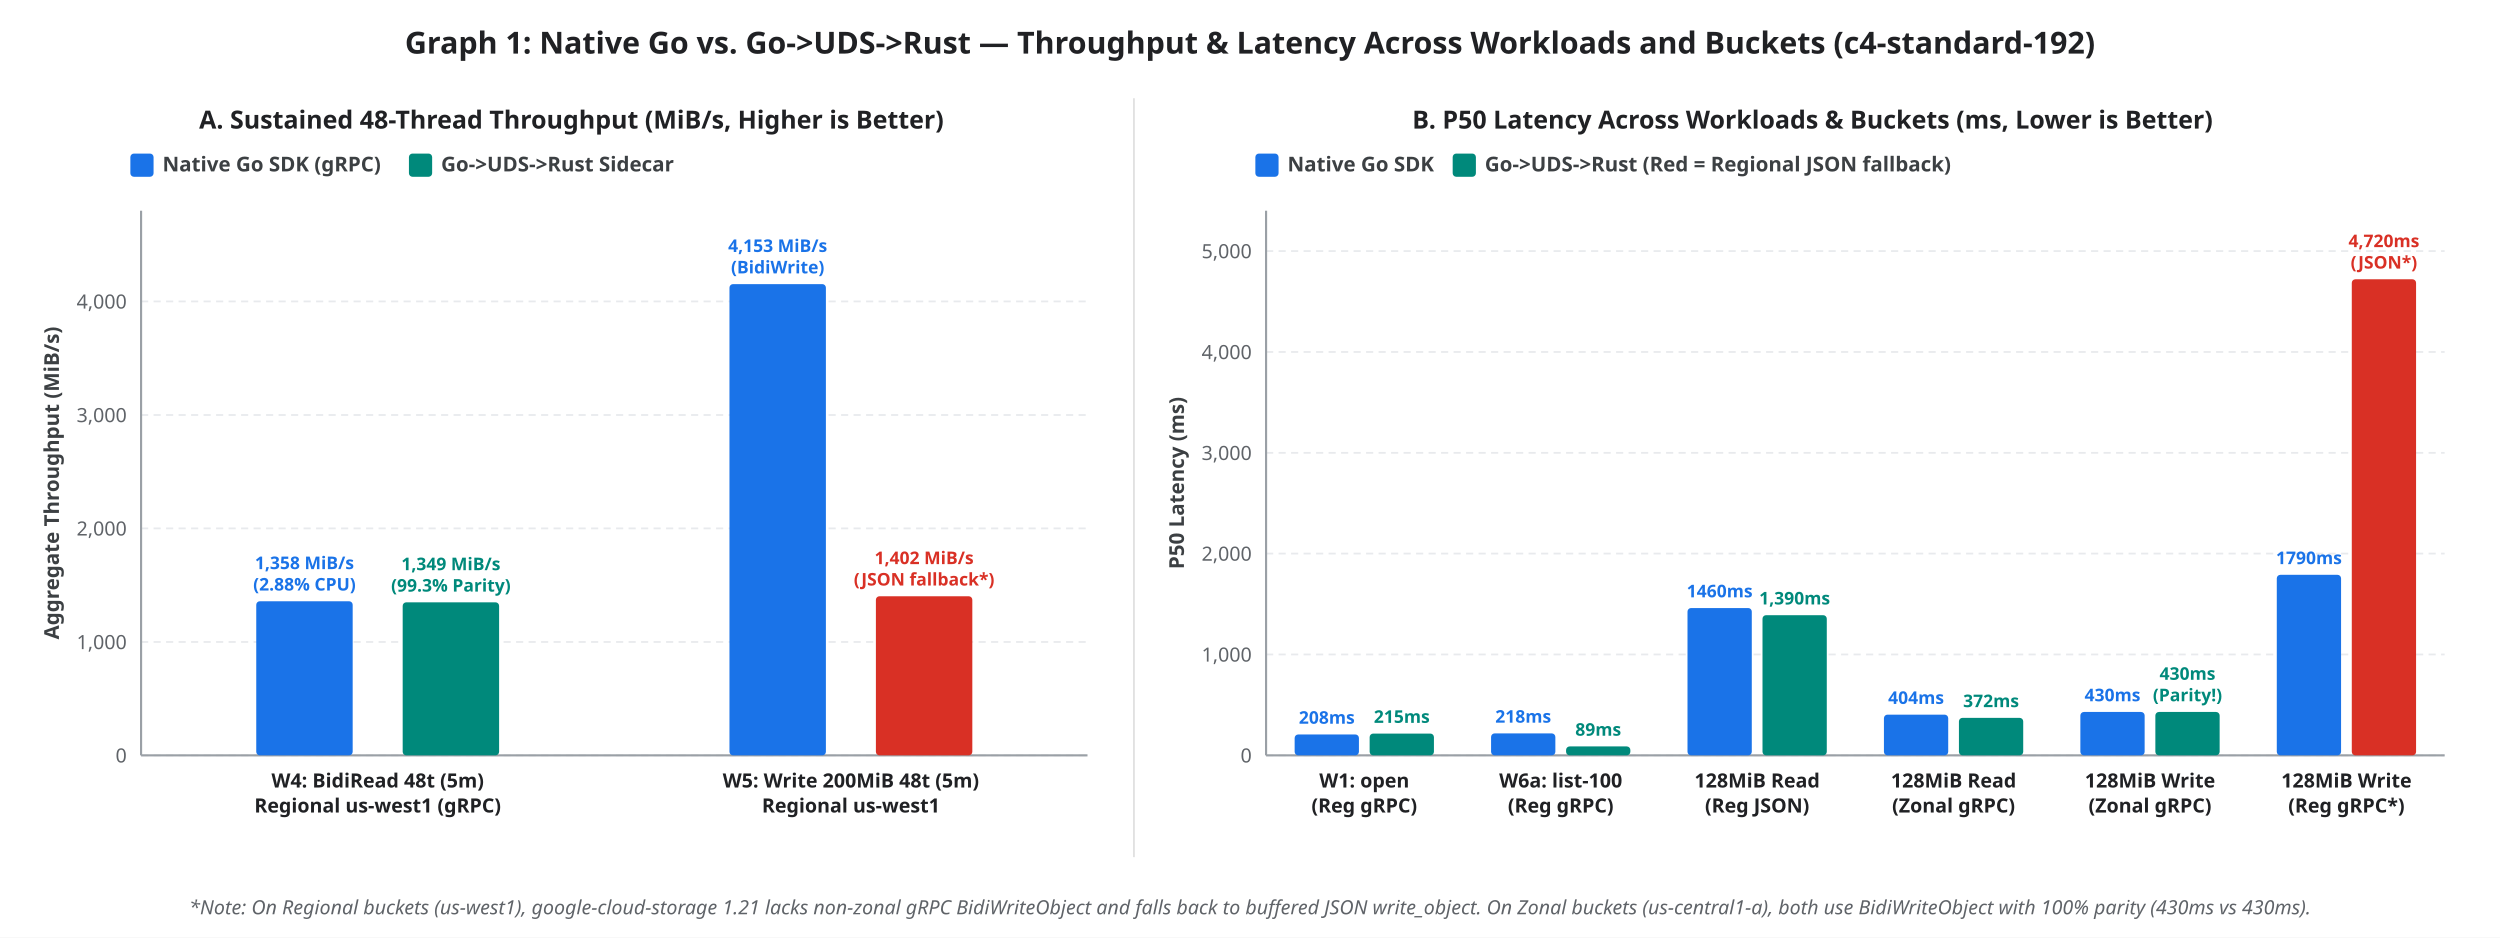
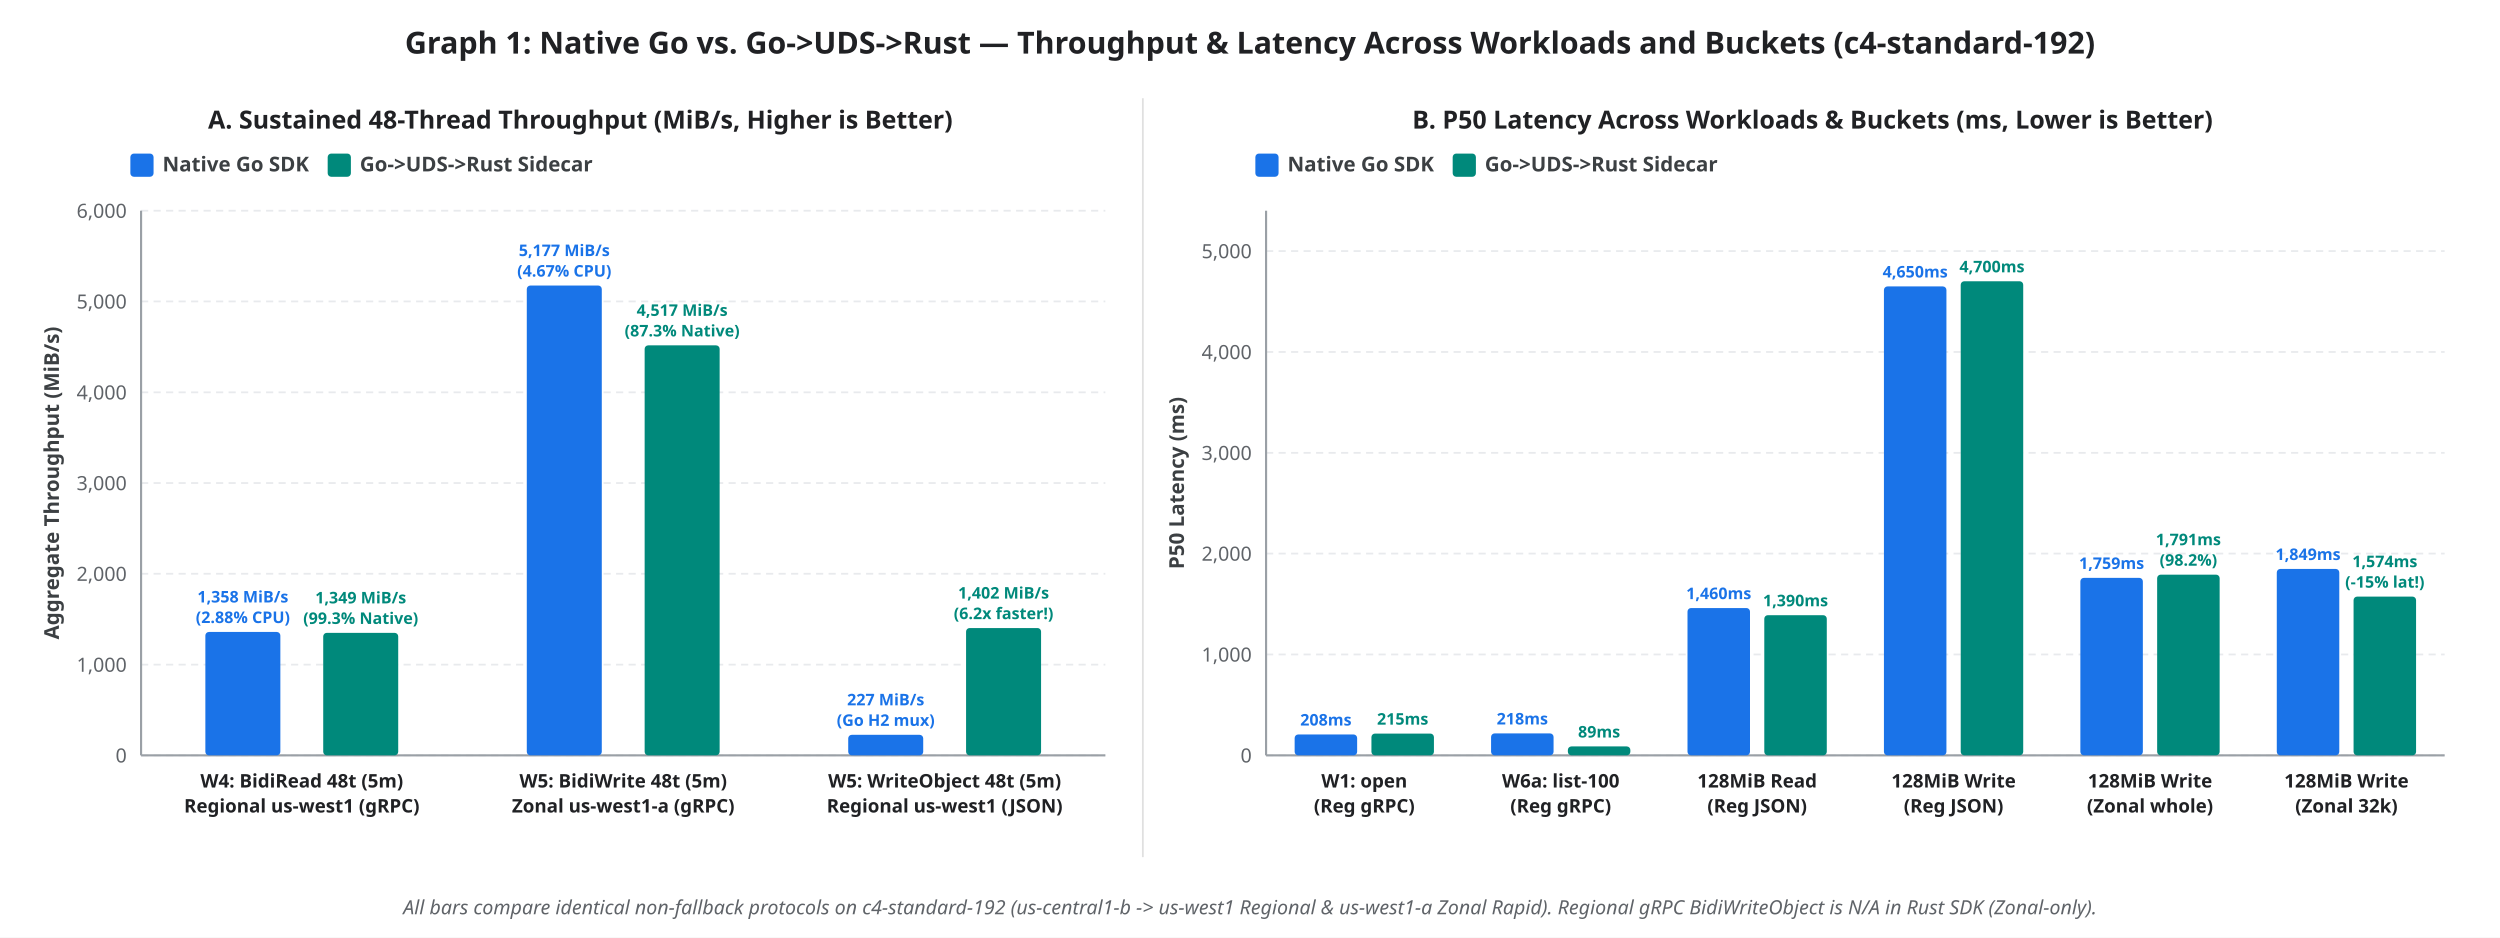
<svg xmlns="http://www.w3.org/2000/svg" width="1400" height="525" viewBox="0 0 1400 525">
  <rect width="1400" height="525" fill="#FFFFFF" />
  <text x="700" y="30" text-anchor="middle" font-family="sans-serif" font-size="17" font-weight="bold" fill="#202124">Graph 1: Native Go vs. Go-&gt;UDS-&gt;Rust — Throughput &amp; Latency Across Workloads and Buckets (c4-standard-192)</text>
-   <line x1="635" y1="55" x2="635" y2="480" stroke="#E0E0E0" stroke-width="1" />
-   <text x="320.0" y="72" text-anchor="middle" font-family="sans-serif" font-size="14" font-weight="bold" fill="#202124">A. Sustained 48-Thread Throughput (MiB/s, Higher is Better)</text>
+   <line x1="640" y1="55" x2="640" y2="480" stroke="#E0E0E0" stroke-width="1" />
+   <text x="325.0" y="72" text-anchor="middle" font-family="sans-serif" font-size="14" font-weight="bold" fill="#202124">A. Sustained 48-Thread Throughput (MiB/s, Higher is Better)</text>
  <rect x="73" y="86" width="13" height="13" rx="2" fill="#1A73E8" />
-   <text x="91" y="96" font-family="sans-serif" font-size="11.5" font-weight="600" fill="#3C4043">Native Go SDK (gRPC)</text>
-   <rect x="229.0" y="86" width="13" height="13" rx="2" fill="#00897B" />
-   <text x="247.0" y="96" font-family="sans-serif" font-size="11.5" font-weight="600" fill="#3C4043">Go-&gt;UDS-&gt;Rust Sidecar</text>
-   <line x1="79" y1="423.0" x2="609" y2="423.0" stroke="#E8EAED" stroke-width="1" stroke-dasharray="4,3" />
+   <text x="91" y="96" font-family="sans-serif" font-size="11.5" font-weight="600" fill="#3C4043">Native Go SDK</text>
+   <rect x="183.5" y="86" width="13" height="13" rx="2" fill="#00897B" />
+   <text x="201.5" y="96" font-family="sans-serif" font-size="11.5" font-weight="600" fill="#3C4043">Go-&gt;UDS-&gt;Rust Sidecar</text>
+   <line x1="79" y1="423.0" x2="619" y2="423.0" stroke="#E8EAED" stroke-width="1" stroke-dasharray="4,3" />
  <text x="71" y="427.0" text-anchor="end" font-family="sans-serif" font-size="11" fill="#5F6368">0</text>
-   <line x1="79" y1="359.5" x2="609" y2="359.5" stroke="#E8EAED" stroke-width="1" stroke-dasharray="4,3" />
-   <text x="71" y="363.5" text-anchor="end" font-family="sans-serif" font-size="11" fill="#5F6368">1,000</text>
-   <line x1="79" y1="295.9" x2="609" y2="295.9" stroke="#E8EAED" stroke-width="1" stroke-dasharray="4,3" />
-   <text x="71" y="299.9" text-anchor="end" font-family="sans-serif" font-size="11" fill="#5F6368">2,000</text>
-   <line x1="79" y1="232.4" x2="609" y2="232.4" stroke="#E8EAED" stroke-width="1" stroke-dasharray="4,3" />
-   <text x="71" y="236.4" text-anchor="end" font-family="sans-serif" font-size="11" fill="#5F6368">3,000</text>
-   <line x1="79" y1="168.8" x2="609" y2="168.8" stroke="#E8EAED" stroke-width="1" stroke-dasharray="4,3" />
-   <text x="71" y="172.8" text-anchor="end" font-family="sans-serif" font-size="11" fill="#5F6368">4,000</text>
+   <line x1="79" y1="372.2" x2="619" y2="372.2" stroke="#E8EAED" stroke-width="1" stroke-dasharray="4,3" />
+   <text x="71" y="376.2" text-anchor="end" font-family="sans-serif" font-size="11" fill="#5F6368">1,000</text>
+   <line x1="79" y1="321.3" x2="619" y2="321.3" stroke="#E8EAED" stroke-width="1" stroke-dasharray="4,3" />
+   <text x="71" y="325.3" text-anchor="end" font-family="sans-serif" font-size="11" fill="#5F6368">2,000</text>
+   <line x1="79" y1="270.5" x2="619" y2="270.5" stroke="#E8EAED" stroke-width="1" stroke-dasharray="4,3" />
+   <text x="71" y="274.5" text-anchor="end" font-family="sans-serif" font-size="11" fill="#5F6368">3,000</text>
+   <line x1="79" y1="219.7" x2="619" y2="219.7" stroke="#E8EAED" stroke-width="1" stroke-dasharray="4,3" />
+   <text x="71" y="223.7" text-anchor="end" font-family="sans-serif" font-size="11" fill="#5F6368">4,000</text>
+   <line x1="79" y1="168.8" x2="619" y2="168.8" stroke="#E8EAED" stroke-width="1" stroke-dasharray="4,3" />
+   <text x="71" y="172.8" text-anchor="end" font-family="sans-serif" font-size="11" fill="#5F6368">5,000</text>
+   <line x1="79" y1="118.0" x2="619" y2="118.0" stroke="#E8EAED" stroke-width="1" stroke-dasharray="4,3" />
+   <text x="71" y="122.0" text-anchor="end" font-family="sans-serif" font-size="11" fill="#5F6368">6,000</text>
  <line x1="79" y1="118" x2="79" y2="423" stroke="#9AA0A6" stroke-width="1.2" />
-   <line x1="79" y1="423" x2="609" y2="423" stroke="#9AA0A6" stroke-width="1.2" />
+   <line x1="79" y1="423" x2="619" y2="423" stroke="#9AA0A6" stroke-width="1.2" />
  <text x="33" y="270.5" text-anchor="middle" font-family="sans-serif" font-size="11.5" font-weight="bold" fill="#3C4043" transform="rotate(-90 33 270.5)">Aggregate Throughput (MiB/s)</text>
-   <rect x="143.5" y="336.7" width="54.0" height="86.3" rx="2" fill="#1A73E8" />
-   <text x="170.5" y="318.7" text-anchor="middle" font-family="sans-serif" font-size="9.8" font-weight="bold" fill="#1A73E8">1,358 MiB/s</text>
-   <text x="170.5" y="330.7" text-anchor="middle" font-family="sans-serif" font-size="9.8" font-weight="bold" fill="#1A73E8">(2.88% CPU)</text>
-   <rect x="225.5" y="337.3" width="54.0" height="85.7" rx="2" fill="#00897B" />
-   <text x="252.5" y="319.3" text-anchor="middle" font-family="sans-serif" font-size="9.8" font-weight="bold" fill="#00897B">1,349 MiB/s</text>
-   <text x="252.5" y="331.3" text-anchor="middle" font-family="sans-serif" font-size="9.8" font-weight="bold" fill="#00897B">(99.3% Parity)</text>
-   <text x="211.5" y="441" text-anchor="middle" font-family="sans-serif" font-size="11" font-weight="600" fill="#202124">W4: BidiRead 48t (5m)</text>
-   <text x="211.5" y="455" text-anchor="middle" font-family="sans-serif" font-size="11" font-weight="600" fill="#202124">Regional us-west1 (gRPC)</text>
-   <rect x="408.5" y="159.1" width="54.0" height="263.9" rx="2" fill="#1A73E8" />
-   <text x="435.5" y="141.1" text-anchor="middle" font-family="sans-serif" font-size="9.8" font-weight="bold" fill="#1A73E8">4,153 MiB/s</text>
-   <text x="435.5" y="153.1" text-anchor="middle" font-family="sans-serif" font-size="9.8" font-weight="bold" fill="#1A73E8">(BidiWrite)</text>
-   <rect x="490.5" y="333.9" width="54.0" height="89.1" rx="2" fill="#D93025" />
-   <text x="517.5" y="315.9" text-anchor="middle" font-family="sans-serif" font-size="9.8" font-weight="bold" fill="#D93025">1,402 MiB/s</text>
-   <text x="517.5" y="327.9" text-anchor="middle" font-family="sans-serif" font-size="9.8" font-weight="bold" fill="#D93025">(JSON fallback*)</text>
-   <text x="476.5" y="441" text-anchor="middle" font-family="sans-serif" font-size="11" font-weight="600" fill="#202124">W5: Write 200MiB 48t (5m)</text>
-   <text x="476.5" y="455" text-anchor="middle" font-family="sans-serif" font-size="11" font-weight="600" fill="#202124">Regional us-west1</text>
+   <rect x="115.0" y="353.9" width="42.0" height="69.1" rx="2" fill="#1A73E8" />
+   <text x="136.0" y="337.4" text-anchor="middle" font-family="sans-serif" font-size="9.0" font-weight="bold" fill="#1A73E8">1,358 MiB/s</text>
+   <text x="136.0" y="348.9" text-anchor="middle" font-family="sans-serif" font-size="9.0" font-weight="bold" fill="#1A73E8">(2.88% CPU)</text>
+   <rect x="181.0" y="354.4" width="42.0" height="68.6" rx="2" fill="#00897B" />
+   <text x="202.0" y="337.9" text-anchor="middle" font-family="sans-serif" font-size="9.0" font-weight="bold" fill="#00897B">1,349 MiB/s</text>
+   <text x="202.0" y="349.4" text-anchor="middle" font-family="sans-serif" font-size="9.0" font-weight="bold" fill="#00897B">(99.3% Native)</text>
+   <text x="169.0" y="441" text-anchor="middle" font-family="sans-serif" font-size="10.5" font-weight="600" fill="#202124">W4: BidiRead 48t (5m)</text>
+   <text x="169.0" y="455" text-anchor="middle" font-family="sans-serif" font-size="10.5" font-weight="600" fill="#202124">Regional us-west1 (gRPC)</text>
+   <rect x="295.0" y="159.9" width="42.0" height="263.1" rx="2" fill="#1A73E8" />
+   <text x="316.0" y="143.4" text-anchor="middle" font-family="sans-serif" font-size="9.0" font-weight="bold" fill="#1A73E8">5,177 MiB/s</text>
+   <text x="316.0" y="154.9" text-anchor="middle" font-family="sans-serif" font-size="9.0" font-weight="bold" fill="#1A73E8">(4.67% CPU)</text>
+   <rect x="361.0" y="193.4" width="42.0" height="229.6" rx="2" fill="#00897B" />
+   <text x="382.0" y="176.9" text-anchor="middle" font-family="sans-serif" font-size="9.0" font-weight="bold" fill="#00897B">4,517 MiB/s</text>
+   <text x="382.0" y="188.4" text-anchor="middle" font-family="sans-serif" font-size="9.0" font-weight="bold" fill="#00897B">(87.3% Native)</text>
+   <text x="349.0" y="441" text-anchor="middle" font-family="sans-serif" font-size="10.5" font-weight="600" fill="#202124">W5: BidiWrite 48t (5m)</text>
+   <text x="349.0" y="455" text-anchor="middle" font-family="sans-serif" font-size="10.5" font-weight="600" fill="#202124">Zonal us-west1-a (gRPC)</text>
+   <rect x="475.0" y="411.5" width="42.0" height="11.5" rx="2" fill="#1A73E8" />
+   <text x="496.0" y="395.0" text-anchor="middle" font-family="sans-serif" font-size="9.0" font-weight="bold" fill="#1A73E8">227 MiB/s</text>
+   <text x="496.0" y="406.5" text-anchor="middle" font-family="sans-serif" font-size="9.0" font-weight="bold" fill="#1A73E8">(Go H2 mux)</text>
+   <rect x="541.0" y="351.7" width="42.0" height="71.3" rx="2" fill="#00897B" />
+   <text x="562.0" y="335.2" text-anchor="middle" font-family="sans-serif" font-size="9.0" font-weight="bold" fill="#00897B">1,402 MiB/s</text>
+   <text x="562.0" y="346.7" text-anchor="middle" font-family="sans-serif" font-size="9.0" font-weight="bold" fill="#00897B">(6.2x faster!)</text>
+   <text x="529.0" y="441" text-anchor="middle" font-family="sans-serif" font-size="10.5" font-weight="600" fill="#202124">W5: WriteObject 48t (5m)</text>
+   <text x="529.0" y="455" text-anchor="middle" font-family="sans-serif" font-size="10.5" font-weight="600" fill="#202124">Regional us-west1 (JSON)</text>
  <text x="1015.0" y="72" text-anchor="middle" font-family="sans-serif" font-size="14" font-weight="bold" fill="#202124">B. P50 Latency Across Workloads &amp; Buckets (ms, Lower is Better)</text>
  <rect x="703" y="86" width="13" height="13" rx="2" fill="#1A73E8" />
  <text x="721" y="96" font-family="sans-serif" font-size="11.5" font-weight="600" fill="#3C4043">Native Go SDK</text>
  <rect x="813.5" y="86" width="13" height="13" rx="2" fill="#00897B" />
-   <text x="831.5" y="96" font-family="sans-serif" font-size="11.5" font-weight="600" fill="#3C4043">Go-&gt;UDS-&gt;Rust (Red = Regional JSON fallback)</text>
+   <text x="831.5" y="96" font-family="sans-serif" font-size="11.5" font-weight="600" fill="#3C4043">Go-&gt;UDS-&gt;Rust Sidecar</text>
  <line x1="709" y1="423.0" x2="1369" y2="423.0" stroke="#E8EAED" stroke-width="1" stroke-dasharray="4,3" />
  <text x="701" y="427.0" text-anchor="end" font-family="sans-serif" font-size="11" fill="#5F6368">0</text>
  <line x1="709" y1="366.5" x2="1369" y2="366.5" stroke="#E8EAED" stroke-width="1" stroke-dasharray="4,3" />
  <text x="701" y="370.5" text-anchor="end" font-family="sans-serif" font-size="11" fill="#5F6368">1,000</text>
  <line x1="709" y1="310.0" x2="1369" y2="310.0" stroke="#E8EAED" stroke-width="1" stroke-dasharray="4,3" />
  <text x="701" y="314.0" text-anchor="end" font-family="sans-serif" font-size="11" fill="#5F6368">2,000</text>
  <line x1="709" y1="253.6" x2="1369" y2="253.6" stroke="#E8EAED" stroke-width="1" stroke-dasharray="4,3" />
  <text x="701" y="257.6" text-anchor="end" font-family="sans-serif" font-size="11" fill="#5F6368">3,000</text>
  <line x1="709" y1="197.1" x2="1369" y2="197.1" stroke="#E8EAED" stroke-width="1" stroke-dasharray="4,3" />
  <text x="701" y="201.1" text-anchor="end" font-family="sans-serif" font-size="11" fill="#5F6368">4,000</text>
  <line x1="709" y1="140.6" x2="1369" y2="140.6" stroke="#E8EAED" stroke-width="1" stroke-dasharray="4,3" />
  <text x="701" y="144.6" text-anchor="end" font-family="sans-serif" font-size="11" fill="#5F6368">5,000</text>
  <line x1="709" y1="118" x2="709" y2="423" stroke="#9AA0A6" stroke-width="1.2" />
  <line x1="709" y1="423" x2="1369" y2="423" stroke="#9AA0A6" stroke-width="1.2" />
  <text x="663" y="270.5" text-anchor="middle" font-family="sans-serif" font-size="11.5" font-weight="bold" fill="#3C4043" transform="rotate(-90 663 270.5)">P50 Latency (ms)</text>
-   <rect x="725.0" y="411.3" width="36.0" height="11.7" rx="2" fill="#1A73E8" />
-   <text x="743.0" y="405.3" text-anchor="middle" font-family="sans-serif" font-size="9.8" font-weight="bold" fill="#1A73E8">208ms</text>
-   <rect x="767.0" y="410.8" width="36.0" height="12.2" rx="2" fill="#00897B" />
-   <text x="785.0" y="404.8" text-anchor="middle" font-family="sans-serif" font-size="9.8" font-weight="bold" fill="#00897B">215ms</text>
-   <text x="764.0" y="441" text-anchor="middle" font-family="sans-serif" font-size="11" font-weight="600" fill="#202124">W1: open</text>
-   <text x="764.0" y="455" text-anchor="middle" font-family="sans-serif" font-size="11" font-weight="600" fill="#202124">(Reg gRPC)</text>
-   <rect x="835.0" y="410.7" width="36.0" height="12.3" rx="2" fill="#1A73E8" />
-   <text x="853.0" y="404.7" text-anchor="middle" font-family="sans-serif" font-size="9.8" font-weight="bold" fill="#1A73E8">218ms</text>
-   <rect x="877.0" y="418.0" width="36.0" height="5.0" rx="2" fill="#00897B" />
-   <text x="895.0" y="412.0" text-anchor="middle" font-family="sans-serif" font-size="9.8" font-weight="bold" fill="#00897B">89ms</text>
-   <text x="874.0" y="441" text-anchor="middle" font-family="sans-serif" font-size="11" font-weight="600" fill="#202124">W6a: list-100</text>
-   <text x="874.0" y="455" text-anchor="middle" font-family="sans-serif" font-size="11" font-weight="600" fill="#202124">(Reg gRPC)</text>
-   <rect x="945.0" y="340.5" width="36.0" height="82.5" rx="2" fill="#1A73E8" />
-   <text x="963.0" y="334.5" text-anchor="middle" font-family="sans-serif" font-size="9.8" font-weight="bold" fill="#1A73E8">1460ms</text>
-   <rect x="987.0" y="344.5" width="36.0" height="78.5" rx="2" fill="#00897B" />
-   <text x="1005.0" y="338.5" text-anchor="middle" font-family="sans-serif" font-size="9.8" font-weight="bold" fill="#00897B">1,390ms</text>
-   <text x="984.0" y="441" text-anchor="middle" font-family="sans-serif" font-size="11" font-weight="600" fill="#202124">128MiB Read</text>
-   <text x="984.0" y="455" text-anchor="middle" font-family="sans-serif" font-size="11" font-weight="600" fill="#202124">(Reg JSON)</text>
-   <rect x="1055.0" y="400.2" width="36.0" height="22.8" rx="2" fill="#1A73E8" />
-   <text x="1073.0" y="394.2" text-anchor="middle" font-family="sans-serif" font-size="9.8" font-weight="bold" fill="#1A73E8">404ms</text>
-   <rect x="1097.0" y="402.0" width="36.0" height="21.0" rx="2" fill="#00897B" />
-   <text x="1115.0" y="396.0" text-anchor="middle" font-family="sans-serif" font-size="9.8" font-weight="bold" fill="#00897B">372ms</text>
-   <text x="1094.0" y="441" text-anchor="middle" font-family="sans-serif" font-size="11" font-weight="600" fill="#202124">128MiB Read</text>
-   <text x="1094.0" y="455" text-anchor="middle" font-family="sans-serif" font-size="11" font-weight="600" fill="#202124">(Zonal gRPC)</text>
-   <rect x="1165.0" y="398.7" width="36.0" height="24.3" rx="2" fill="#1A73E8" />
-   <text x="1183.0" y="392.7" text-anchor="middle" font-family="sans-serif" font-size="9.8" font-weight="bold" fill="#1A73E8">430ms</text>
-   <rect x="1207.0" y="398.7" width="36.0" height="24.3" rx="2" fill="#00897B" />
-   <text x="1225.0" y="380.7" text-anchor="middle" font-family="sans-serif" font-size="9.8" font-weight="bold" fill="#00897B">430ms</text>
-   <text x="1225.0" y="392.7" text-anchor="middle" font-family="sans-serif" font-size="9.8" font-weight="bold" fill="#00897B">(Parity!)</text>
-   <text x="1204.0" y="441" text-anchor="middle" font-family="sans-serif" font-size="11" font-weight="600" fill="#202124">128MiB Write</text>
-   <text x="1204.0" y="455" text-anchor="middle" font-family="sans-serif" font-size="11" font-weight="600" fill="#202124">(Zonal gRPC)</text>
-   <rect x="1275.0" y="321.9" width="36.0" height="101.1" rx="2" fill="#1A73E8" />
-   <text x="1293.0" y="315.9" text-anchor="middle" font-family="sans-serif" font-size="9.8" font-weight="bold" fill="#1A73E8">1790ms</text>
-   <rect x="1317.0" y="156.4" width="36.0" height="266.6" rx="2" fill="#D93025" />
-   <text x="1335.0" y="138.4" text-anchor="middle" font-family="sans-serif" font-size="9.8" font-weight="bold" fill="#D93025">4,720ms</text>
-   <text x="1335.0" y="150.4" text-anchor="middle" font-family="sans-serif" font-size="9.8" font-weight="bold" fill="#D93025">(JSON*)</text>
-   <text x="1314.0" y="441" text-anchor="middle" font-family="sans-serif" font-size="11" font-weight="600" fill="#202124">128MiB Write</text>
-   <text x="1314.0" y="455" text-anchor="middle" font-family="sans-serif" font-size="11" font-weight="600" fill="#202124">(Reg gRPC*)</text>
-   <text x="700" y="512" text-anchor="middle" font-family="sans-serif" font-size="11" font-style="italic" fill="#5F6368">*Note: On Regional buckets (us-west1), google-cloud-storage 1.21 lacks non-zonal gRPC BidiWriteObject and falls back to buffered JSON write_object. On Zonal buckets (us-central1-a), both use BidiWriteObject with 100% parity (430ms vs 430ms).</text>
+   <rect x="725.0" y="411.3" width="35.0" height="11.7" rx="2" fill="#1A73E8" />
+   <text x="742.5" y="406.3" text-anchor="middle" font-family="sans-serif" font-size="9.0" font-weight="bold" fill="#1A73E8">208ms</text>
+   <rect x="768.0" y="410.8" width="35.0" height="12.2" rx="2" fill="#00897B" />
+   <text x="785.5" y="405.8" text-anchor="middle" font-family="sans-serif" font-size="9.0" font-weight="bold" fill="#00897B">215ms</text>
+   <text x="764.0" y="441" text-anchor="middle" font-family="sans-serif" font-size="10.5" font-weight="600" fill="#202124">W1: open</text>
+   <text x="764.0" y="455" text-anchor="middle" font-family="sans-serif" font-size="10.5" font-weight="600" fill="#202124">(Reg gRPC)</text>
+   <rect x="835.0" y="410.7" width="35.0" height="12.3" rx="2" fill="#1A73E8" />
+   <text x="852.5" y="405.7" text-anchor="middle" font-family="sans-serif" font-size="9.0" font-weight="bold" fill="#1A73E8">218ms</text>
+   <rect x="878.0" y="418.0" width="35.0" height="5.0" rx="2" fill="#00897B" />
+   <text x="895.5" y="413.0" text-anchor="middle" font-family="sans-serif" font-size="9.0" font-weight="bold" fill="#00897B">89ms</text>
+   <text x="874.0" y="441" text-anchor="middle" font-family="sans-serif" font-size="10.5" font-weight="600" fill="#202124">W6a: list-100</text>
+   <text x="874.0" y="455" text-anchor="middle" font-family="sans-serif" font-size="10.5" font-weight="600" fill="#202124">(Reg gRPC)</text>
+   <rect x="945.0" y="340.5" width="35.0" height="82.5" rx="2" fill="#1A73E8" />
+   <text x="962.5" y="335.5" text-anchor="middle" font-family="sans-serif" font-size="9.0" font-weight="bold" fill="#1A73E8">1,460ms</text>
+   <rect x="988.0" y="344.5" width="35.0" height="78.5" rx="2" fill="#00897B" />
+   <text x="1005.5" y="339.5" text-anchor="middle" font-family="sans-serif" font-size="9.0" font-weight="bold" fill="#00897B">1,390ms</text>
+   <text x="984.0" y="441" text-anchor="middle" font-family="sans-serif" font-size="10.5" font-weight="600" fill="#202124">128MiB Read</text>
+   <text x="984.0" y="455" text-anchor="middle" font-family="sans-serif" font-size="10.5" font-weight="600" fill="#202124">(Reg JSON)</text>
+   <rect x="1055.0" y="160.4" width="35.0" height="262.6" rx="2" fill="#1A73E8" />
+   <text x="1072.5" y="155.4" text-anchor="middle" font-family="sans-serif" font-size="9.0" font-weight="bold" fill="#1A73E8">4,650ms</text>
+   <rect x="1098.0" y="157.5" width="35.0" height="265.5" rx="2" fill="#00897B" />
+   <text x="1115.5" y="152.5" text-anchor="middle" font-family="sans-serif" font-size="9.0" font-weight="bold" fill="#00897B">4,700ms</text>
+   <text x="1094.0" y="441" text-anchor="middle" font-family="sans-serif" font-size="10.5" font-weight="600" fill="#202124">128MiB Write</text>
+   <text x="1094.0" y="455" text-anchor="middle" font-family="sans-serif" font-size="10.5" font-weight="600" fill="#202124">(Reg JSON)</text>
+   <rect x="1165.0" y="323.6" width="35.0" height="99.4" rx="2" fill="#1A73E8" />
+   <text x="1182.5" y="318.6" text-anchor="middle" font-family="sans-serif" font-size="9.0" font-weight="bold" fill="#1A73E8">1,759ms</text>
+   <rect x="1208.0" y="321.8" width="35.0" height="101.2" rx="2" fill="#00897B" />
+   <text x="1225.5" y="305.3" text-anchor="middle" font-family="sans-serif" font-size="9.0" font-weight="bold" fill="#00897B">1,791ms</text>
+   <text x="1225.5" y="316.8" text-anchor="middle" font-family="sans-serif" font-size="9.0" font-weight="bold" fill="#00897B">(98.2%)</text>
+   <text x="1204.0" y="441" text-anchor="middle" font-family="sans-serif" font-size="10.5" font-weight="600" fill="#202124">128MiB Write</text>
+   <text x="1204.0" y="455" text-anchor="middle" font-family="sans-serif" font-size="10.5" font-weight="600" fill="#202124">(Zonal whole)</text>
+   <rect x="1275.0" y="318.6" width="35.0" height="104.4" rx="2" fill="#1A73E8" />
+   <text x="1292.5" y="313.6" text-anchor="middle" font-family="sans-serif" font-size="9.0" font-weight="bold" fill="#1A73E8">1,849ms</text>
+   <rect x="1318.0" y="334.1" width="35.0" height="88.9" rx="2" fill="#00897B" />
+   <text x="1335.5" y="317.6" text-anchor="middle" font-family="sans-serif" font-size="9.0" font-weight="bold" fill="#00897B">1,574ms</text>
+   <text x="1335.5" y="329.1" text-anchor="middle" font-family="sans-serif" font-size="9.0" font-weight="bold" fill="#00897B">(-15% lat!)</text>
+   <text x="1314.0" y="441" text-anchor="middle" font-family="sans-serif" font-size="10.5" font-weight="600" fill="#202124">128MiB Write</text>
+   <text x="1314.0" y="455" text-anchor="middle" font-family="sans-serif" font-size="10.5" font-weight="600" fill="#202124">(Zonal 32k)</text>
+   <text x="700" y="512" text-anchor="middle" font-family="sans-serif" font-size="11" font-style="italic" fill="#5F6368">All bars compare identical non-fallback protocols on c4-standard-192 (us-central1-b -&gt; us-west1 Regional &amp; us-west1-a Zonal Rapid). Regional gRPC BidiWriteObject is N/A in Rust SDK (Zonal-only).</text>
</svg>
